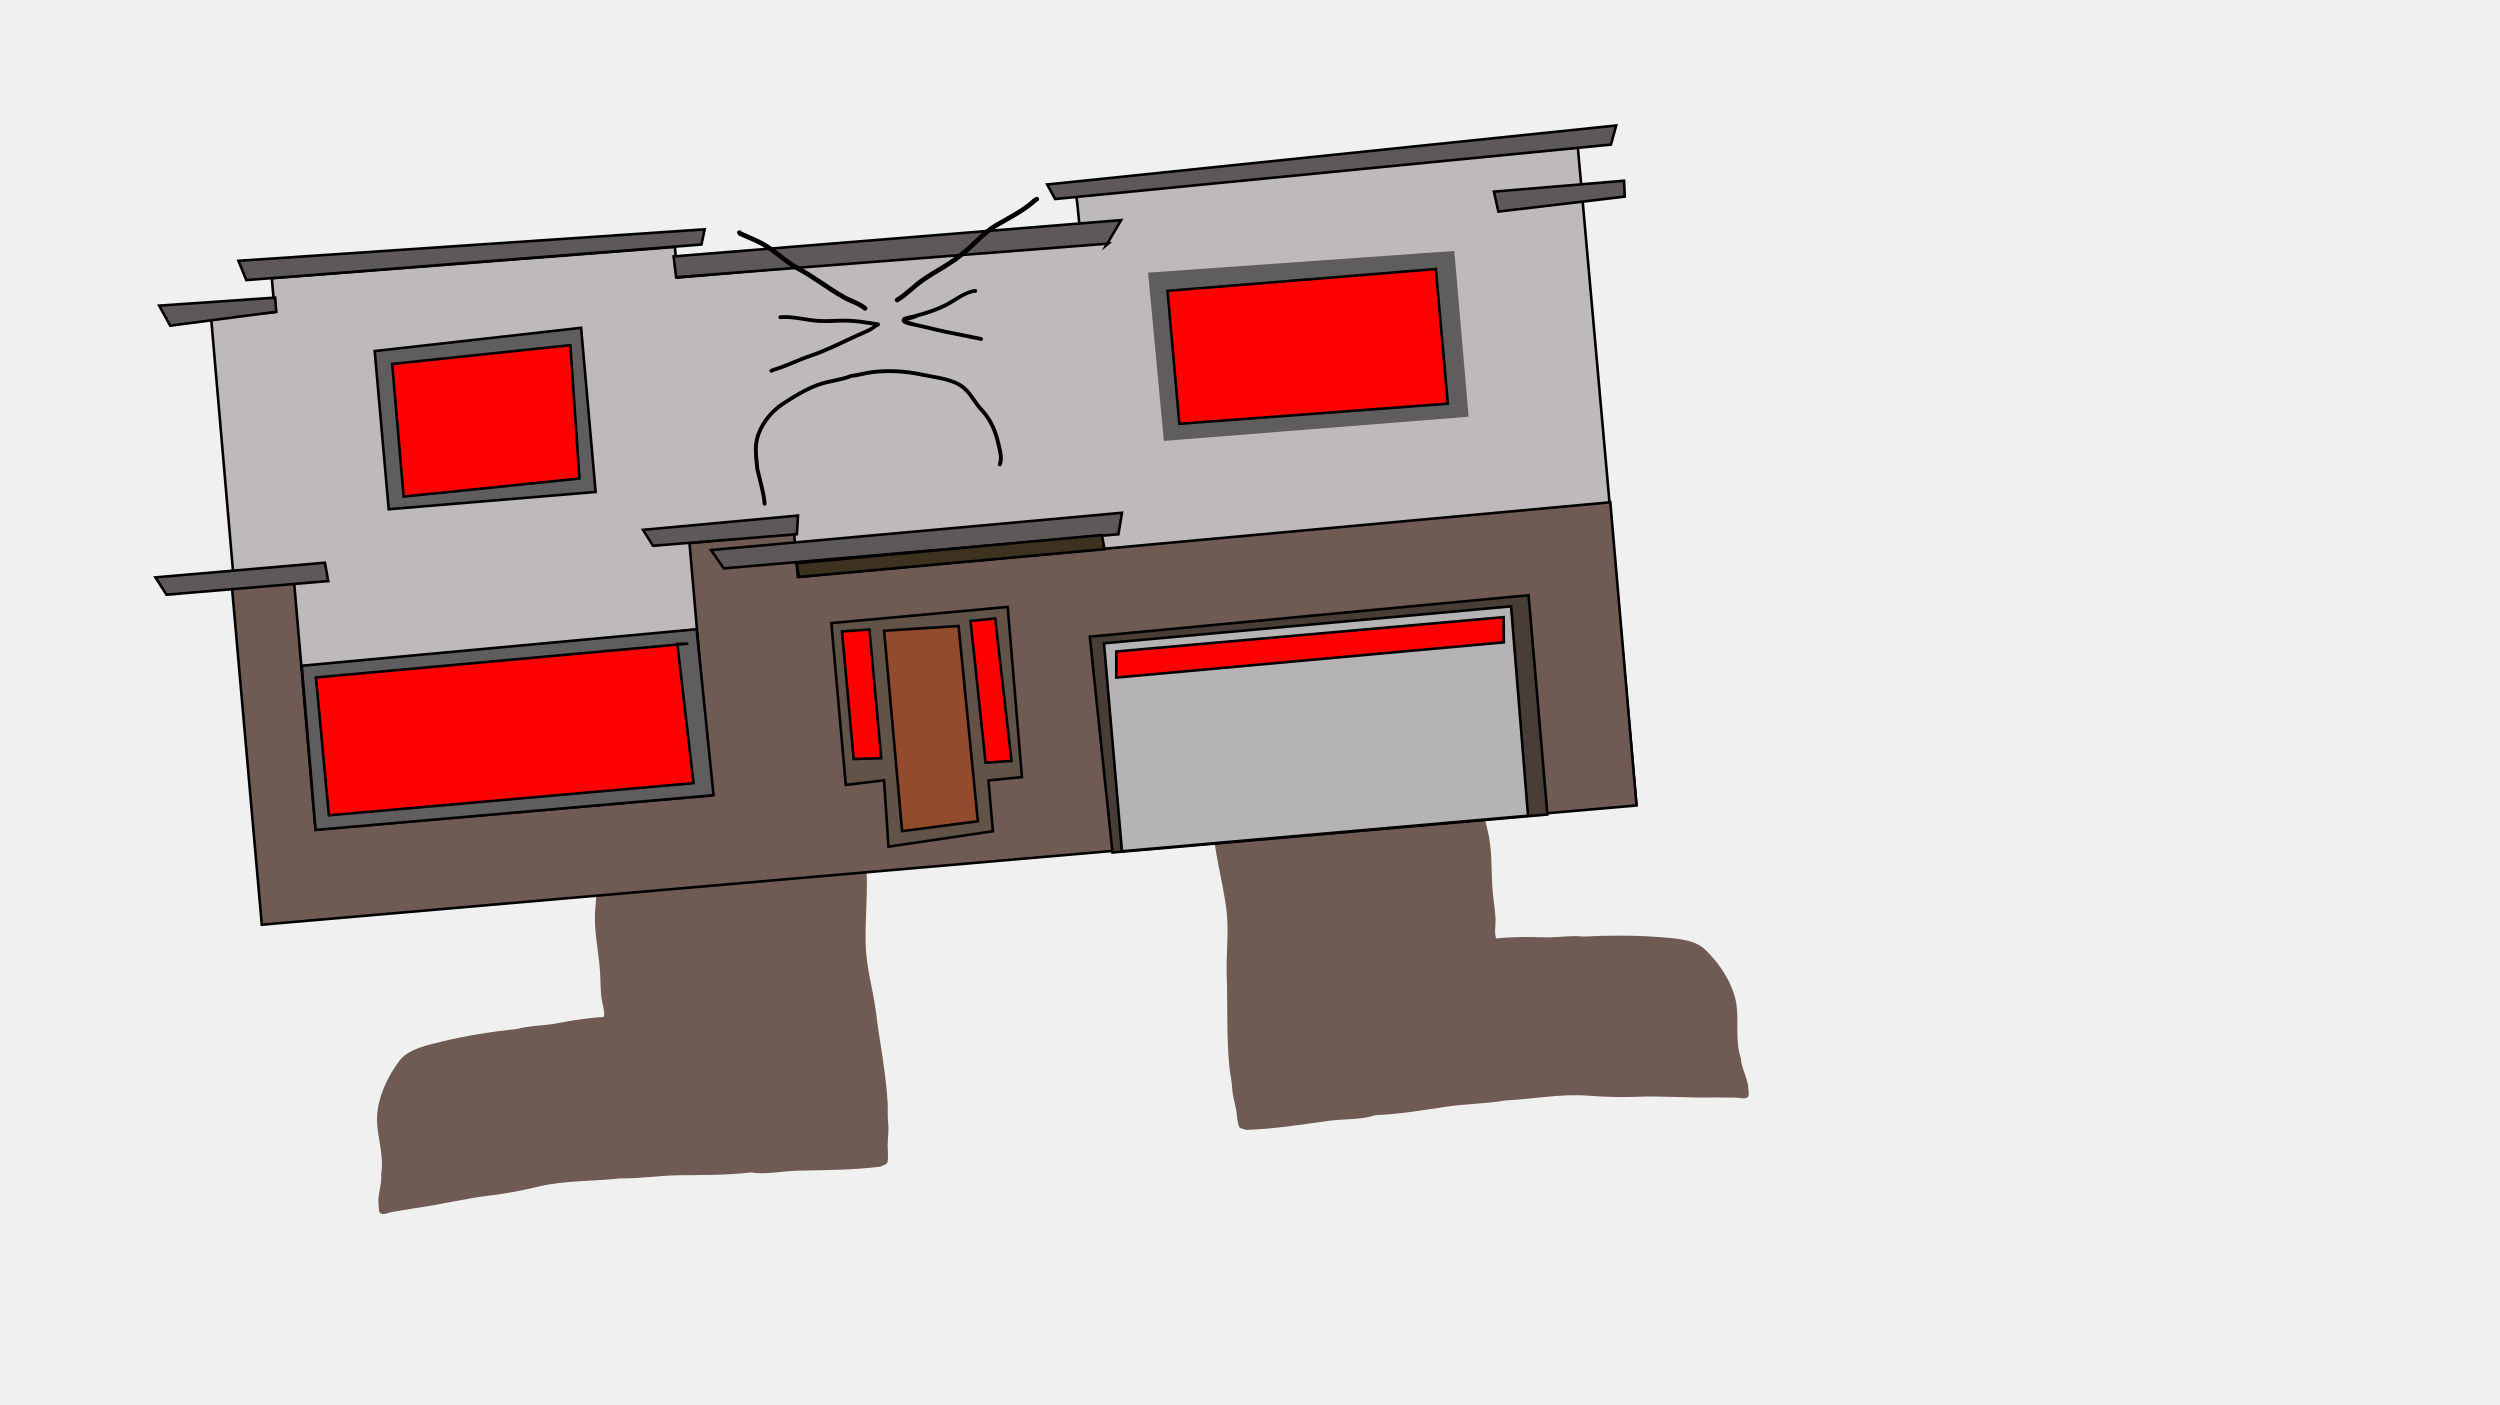
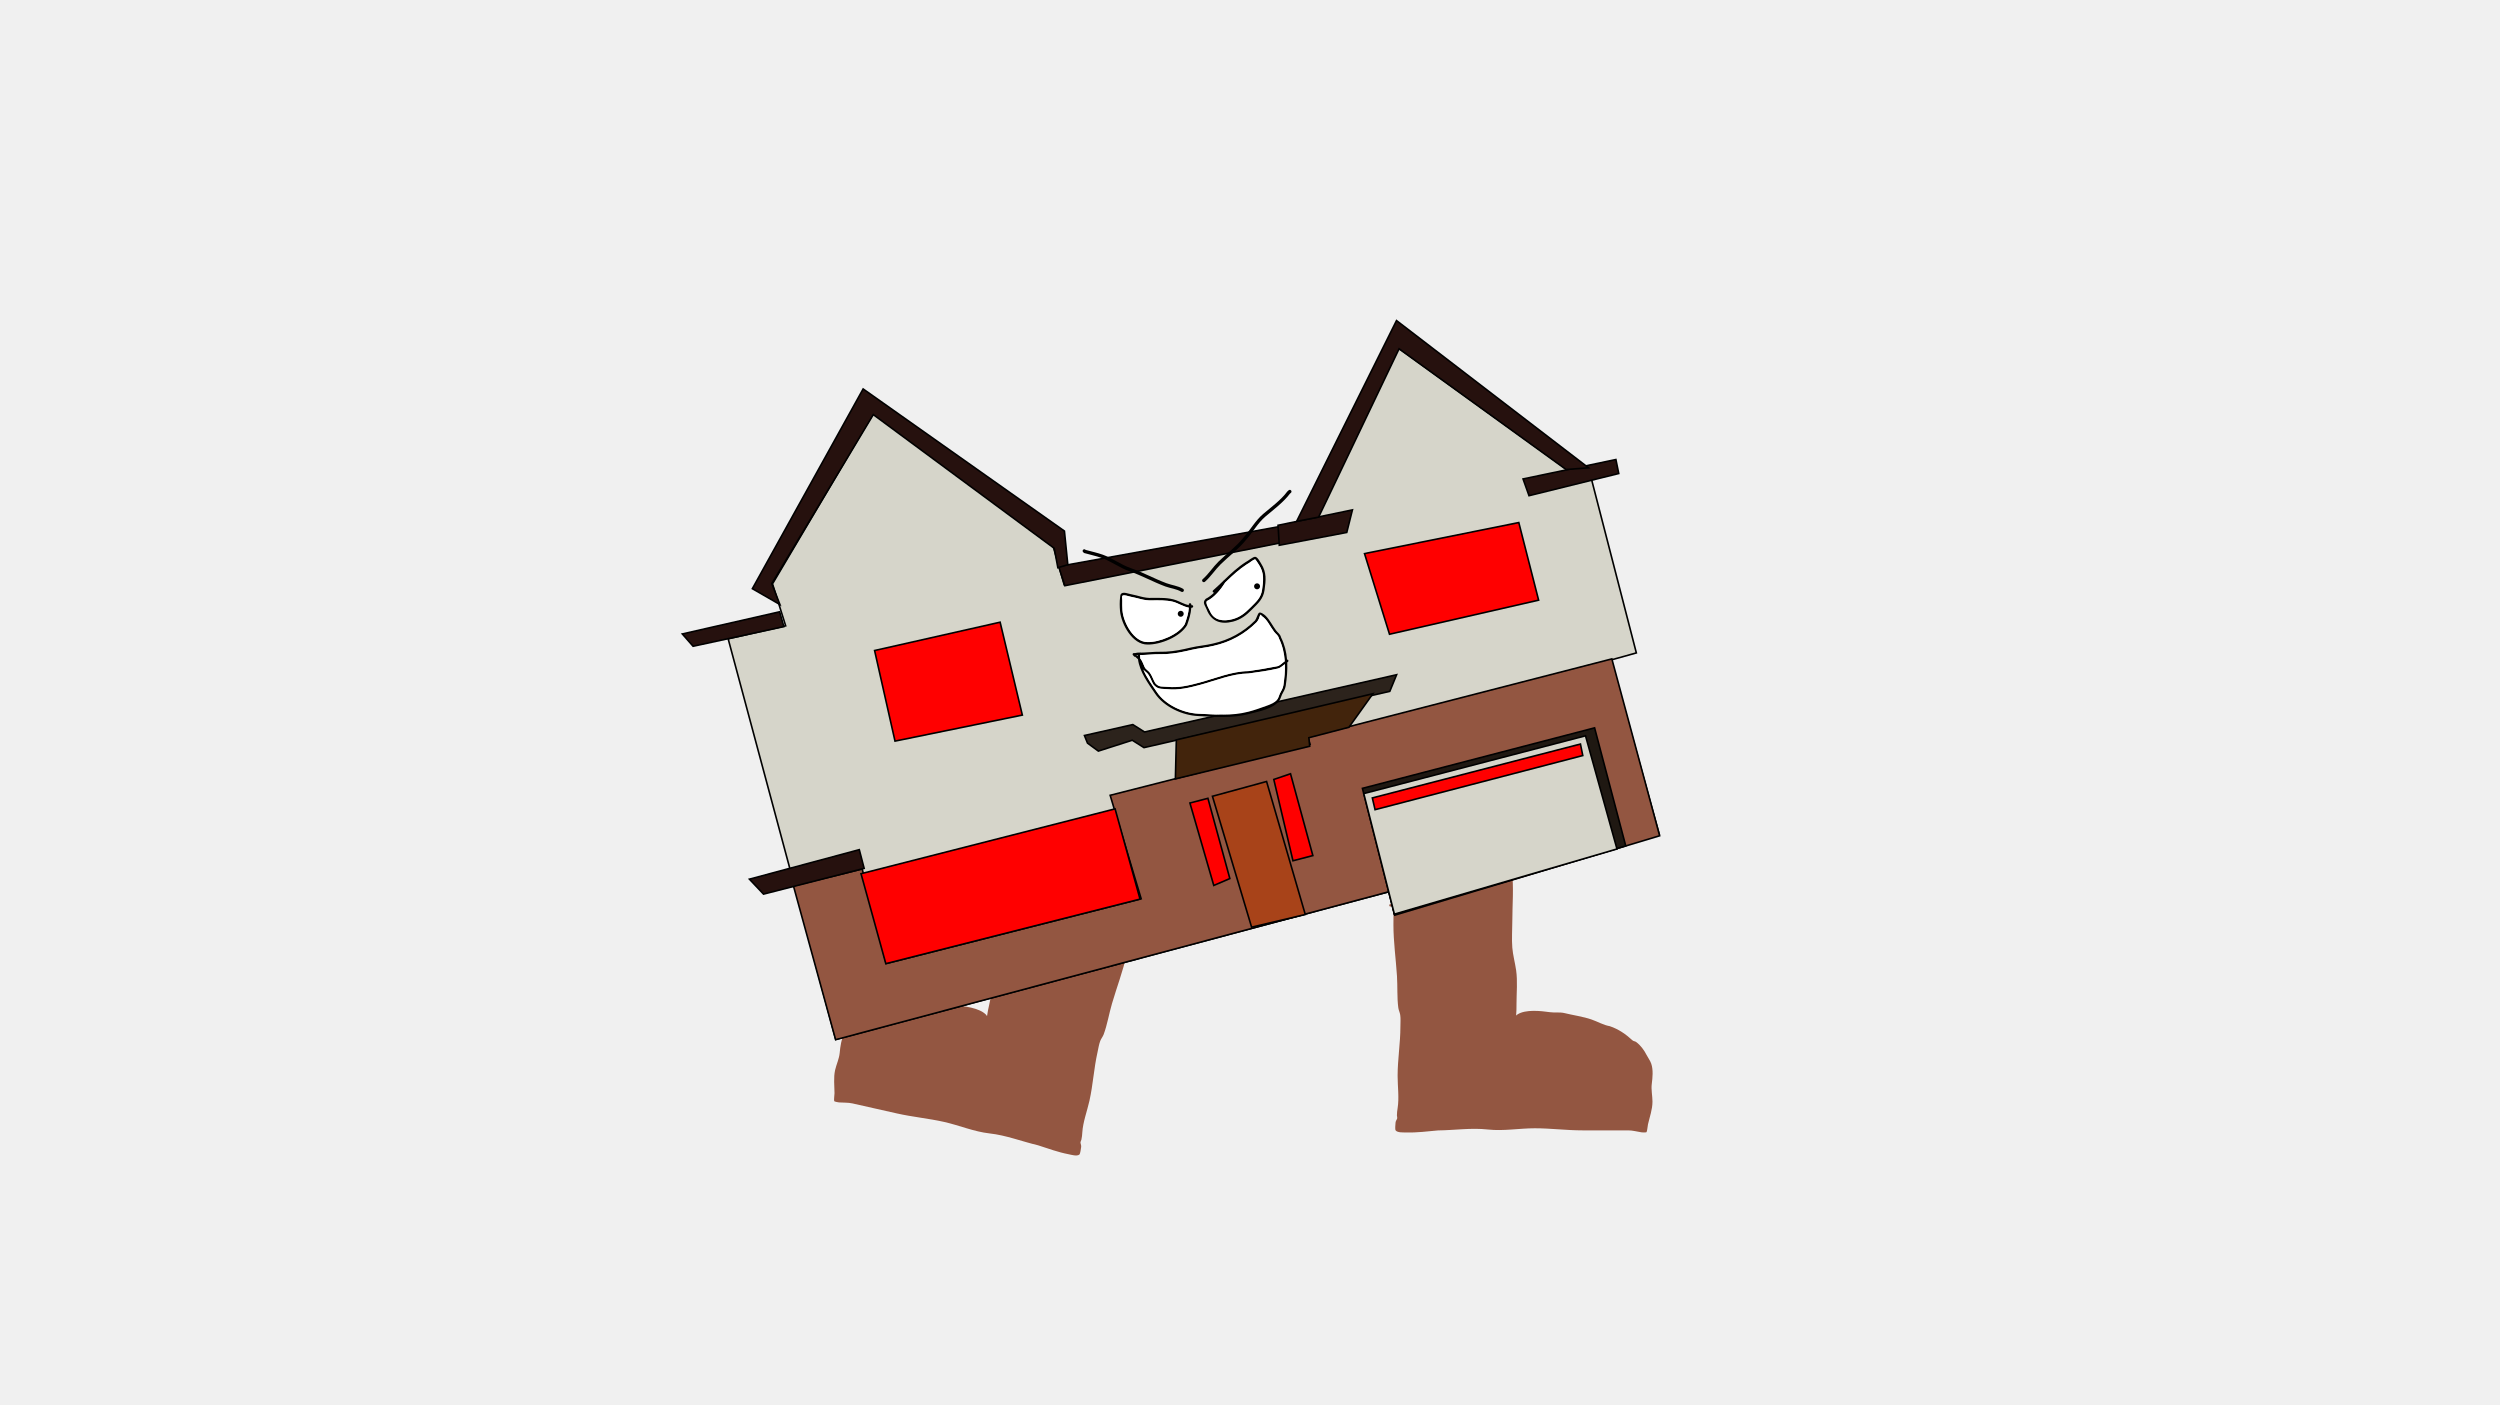
- <svg xmlns="http://www.w3.org/2000/svg" version="1.1" width="959.459" height="539.039" viewBox="0,0,959.459,539.039">
-   <g transform="translate(159.7297,89.51952)">
+ <svg xmlns="http://www.w3.org/2000/svg" version="1.1" width="1534.814" height="862.282" viewBox="0,0,1534.814,862.282">
+   <g transform="translate(448.9087,272.1622)">
    <g data-paper-data="{&quot;isPaintingLayer&quot;:true}" fill-rule="nonzero" stroke-linejoin="miter" stroke-miterlimit="10" stroke-dasharray="" stroke-dashoffset="0" style="mix-blend-mode: normal">
-       <path d="M-159.73,449.52v-539.039h959.459v539.039z" fill="none" stroke="#f00000" stroke-width="0" stroke-linecap="butt" />
-       <path d="M65.848,213.754c-1.588,0.177 -1.762,-1.383 -1.762,-1.383l0.177,-1.299c1.322,-2.001 0.821,-4.955 0.902,-7.274c0.155,-4.428 1.825,-11.608 -0.647,-15.757c-0.637,-1.069 -1.59,-2.23 -2.571,-3.346l-1.798,-1.115c-0.402,-0.244 -0.689,-0.662 -0.744,-1.16c-0.096,-0.862 0.537,-1.639 1.415,-1.737l2.331,-0.259c1.998,-0.222 3.997,-0.445 5.995,-0.667c3.57,-0.396 6.917,-1.47 10.418,-2.148c3.608,-0.698 7.372,-0.668 11.003,-1.256c11.431,-1.852 23.541,-3.698 35.106,-2.868c7.89,0.03 15.741,-0.135 23.609,-0.316c3.941,-0.091 7.861,-0.876 11.793,-0.571c2.202,0.171 8.158,-1.044 9.796,0.773c0.873,0.968 0.665,2.525 0.72,3.819c0.131,3.071 -0.572,6.98 -0.914,10.117c-0.594,5.687 -0.486,11.475 -0.76,17.182c-0.147,3.07 0.745,6.512 1.085,9.562c0.952,8.556 2.255,16.953 1.48,25.494c1.198,10.972 -0.257,22.37 0.01,33.404c0.213,8.809 2.846,17.152 3.923,25.739c1.432,11.617 3.835,23.165 4.515,34.909c0.149,2.568 -0.102,5.09 0.181,7.658c0.345,3.132 -0.064,5.429 -0.169,8.532c-0.044,1.298 0.403,5.83 -0.131,6.877c-0.438,0.861 -1.66,1.023 -2.491,1.534c-10.749,1.353 -20.881,1.322 -31.646,1.555c-5.87,0.127 -12.423,1.64 -18.195,0.692c-9.072,1.057 -18.258,0.988 -27.438,1.076c-7.621,0.073 -15.053,1.305 -22.76,1.21c-10.229,1.158 -21.325,0.741 -31.358,3.146c-5.701,1.367 -11.949,2.607 -17.724,3.312c-10.049,1.118 -19.706,3.601 -29.732,4.98c-2.906,0.4 -5.78,1.009 -8.677,1.454c-1.443,0.221 -3.008,1.174 -4.34,0.593c-0.928,-0.405 -0.731,-1.88 -0.876,-2.869c-0.609,-4.139 1.444,-8.279 0.984,-12.471c1.153,-6.626 -1.417,-13.612 -1.592,-20.294c-0.211,-8.086 4.082,-17.328 8.976,-23.488c3.579,-4.143 10.529,-5.562 15.71,-6.838c9.352,-2.304 19.58,-3.873 29.168,-4.906c4.224,-1.183 8.701,-1.147 13.031,-1.786c4.141,-0.611 8.109,-1.566 12.302,-2.032c1.997,-0.222 3.994,-0.484 5.995,-0.667c0.654,-0.06 1.83,0.232 1.927,-0.407c0.331,-2.166 -0.757,-5.004 -1.011,-7.211c-0.438,-4.338 -0.278,-8.558 -0.773,-13.009c-0.741,-6.656 -2.142,-13.973 -1.595,-20.656c0.411,-5.023 0.916,-9.822 0.328,-14.973c-0.131,-1.304 0.229,-2.614 0.258,-3.925c0.17,-7.532 -2.604,-15.039 -2.179,-22.617c0.125,-2.223 0.331,-4.436 0.486,-6.645c-0.094,0.252 -0.201,0.503 -0.321,0.751c-0.005,0.401 -0.143,1.437 -1.42,1.579z" data-paper-data="{&quot;index&quot;:null}" fill="#705a54" stroke="none" stroke-width="0.5" stroke-linecap="butt" />
-       <path d="M406.848,183.734c-1.284,0.061 -1.583,-0.941 -1.651,-1.336c-0.158,-0.226 -0.302,-0.457 -0.435,-0.691c0.502,2.157 1.055,4.31 1.529,6.485c1.616,7.416 0.06,15.267 1.417,22.677c0.236,1.289 0.798,2.527 0.874,3.835c0.231,5.18 1.488,9.839 2.686,14.734c1.594,6.514 1.365,13.96 1.683,20.649c0.213,4.474 1.037,8.615 1.289,12.968c0.097,2.22 -0.53,5.194 0.139,7.281c0.197,0.615 1.312,0.142 1.967,0.098c2.005,-0.135 4.018,-0.191 6.025,-0.287c4.214,-0.201 8.283,0.116 12.468,0.066c4.377,-0.053 8.792,-0.794 13.149,-0.292c9.631,-0.492 19.978,-0.557 29.577,0.243c5.317,0.443 12.405,0.748 16.592,4.274c5.805,5.311 11.502,13.76 12.569,21.778c0.882,6.626 -0.554,13.93 1.63,20.291c0.207,4.212 2.888,7.977 2.939,12.16c0.012,0.999 0.44,2.425 -0.413,2.972c-1.224,0.784 -2.919,0.09 -4.379,0.1c-2.931,0.018 -5.865,-0.13 -8.798,-0.067c-10.118,0.22 -20.045,-0.708 -30.145,-0.227c-5.814,0.215 -12.179,-0.024 -18.025,-0.475c-10.287,-0.792 -21.178,1.37 -31.462,1.84c-7.595,1.31 -15.129,1.266 -22.666,2.396c-9.079,1.361 -18.139,2.879 -27.264,3.266c-5.55,1.847 -12.26,1.386 -18.076,2.187c-10.667,1.468 -20.667,3.097 -31.495,3.457c-0.9,-0.374 -2.133,-0.341 -2.701,-1.122c-0.692,-0.95 -0.966,-5.496 -1.214,-6.771c-0.593,-3.048 -1.359,-5.252 -1.513,-8.399c-0.126,-2.581 -0.771,-5.032 -1.03,-7.591c-1.181,-11.705 -0.63,-23.487 -1.049,-35.184c-0.291,-8.65 0.992,-17.304 -0.187,-26.036c-1.477,-10.938 -4.712,-21.964 -5.26,-32.988c-2.112,-8.312 -2.15,-16.809 -2.56,-25.408c-0.146,-3.066 0.193,-6.605 -0.437,-9.614c-1.171,-5.593 -1.978,-11.325 -3.461,-16.847c-0.833,-3.044 -2.144,-6.793 -2.499,-9.846c-0.15,-1.287 -0.6,-2.792 0.109,-3.885c1.331,-2.053 7.404,-1.793 9.552,-2.309c3.835,-0.922 7.829,-0.765 11.736,-1.297c7.797,-1.062 15.577,-2.137 23.363,-3.412c11.289,-2.644 23.539,-2.731 35.118,-2.706c3.678,0.008 7.39,-0.616 11.063,-0.495c3.564,0.117 7.038,0.649 10.626,0.477c2.008,-0.096 4.017,-0.191 6.025,-0.287l2.343,-0.112c0.882,-0.042 1.63,0.626 1.671,1.492c0.024,0.501 -0.194,0.958 -0.552,1.263l-1.599,1.385c-0.793,1.257 -1.551,2.554 -2.011,3.71c-1.787,4.487 0.995,11.314 1.847,15.662c0.446,2.277 0.417,5.273 2.038,7.041l0.38,1.254c0,0 0.075,1.568 -1.522,1.644z" fill="#705a54" stroke="none" stroke-width="0.5" stroke-linecap="butt" />
+       <path d="M403.987,283.706c-0.07,-0.747 0.677,-0.817 0.677,-0.817l0.573,-0.045c0.49,-0.121 1.15,-0.217 1.738,-0.354c0.192,-2.075 0.471,-4.159 0.875,-6.274c0.031,-0.164 0.06,-0.332 0.088,-0.504c-0.309,-0.64 -0.62,-1.186 -0.856,-1.543c-1.293,-1.954 -1.253,-4.252 -2.376,-6.24c-0.372,-0.659 -1.361,-0.754 -1.823,-1.353c-0.645,-0.837 -0.951,-2.109 -1.676,-2.958c-0.41,-0.481 -1.433,-0.056 -1.782,-0.228c-0.052,-0.026 -0.102,-0.054 -0.151,-0.084l-0.012,0.025l-0.842,-0.421c-0.254,-0.12 -0.429,-0.379 -0.429,-0.678c0,-0.414 0.336,-0.75 0.75,-0.75h1.497c5.774,0 11.548,-0.001 17.322,0.003c10.511,0.008 20.925,0.853 31.455,0.853c9.948,0 20.47,-0.911 30.308,0.648c1.192,9.847 0.22,20.343 0.22,30.263c0,5.408 -0.451,11.032 -0.004,16.418c0.379,4.575 1.699,9.325 2.353,13.902c0.945,6.674 0.22,13.89 0.22,20.632c0,2.345 -0.015,4.656 -0.22,6.97c-0.03,0.337 0.542,-0.409 0.84,-0.57c4.959,-3.176 14.261,-2.164 19.922,-1.355c3.044,0.435 5.954,-0.171 9.004,0.575c5.378,1.324 11.273,2.1 16.553,3.926c3.708,1.282 7.296,3.433 11.122,4.076c5.439,1.802 10.004,5.024 13.988,8.705c0.595,0.55 1.56,0.523 2.214,1.002c2.704,1.979 4.896,4.938 6.413,7.946c0.89,1.766 2.249,3.502 2.884,5.376c1.308,3.86 0.816,8.528 0.323,12.465c-0.451,3.598 0.417,7.282 0.434,10.823c-0.007,4.829 -1.688,9.297 -2.756,13.943c-0.194,0.844 -0.482,4.253 -0.889,4.783c-0.269,0.351 -2.81,0.179 -3.034,0.147c-2.801,-0.399 -5.399,-1.212 -8.197,-1.212c-9.344,0 -18.687,0 -28.031,0c-9.927,0 -19.572,-1.284 -29.332,-1.284c-9.51,0 -19.242,1.806 -28.763,0.756c-10.267,-1.146 -20.416,0.448 -30.649,0.56c-6.387,0.573 -13.089,1.456 -19.49,1.244c-1.758,-0.058 -5.165,0.248 -6.479,-1.178c-0.619,-0.672 -0.129,-3.844 -0.129,-4.701c0.031,-0.864 0.499,-1.669 0.913,-2.428c0.337,-0.617 -0.057,-1.406 -0.057,-2.109c0.001,-1.618 0.178,-2.968 0.433,-4.545c1.007,-6.232 -0.006,-13.489 -0.006,-19.809c0,-10.174 1.712,-19.937 1.712,-30.185c0,-2.331 0.224,-4.885 -0.114,-7.194c-0.216,-1.475 -0.967,-2.875 -1.167,-4.355c-0.85,-6.302 -0.41,-13.141 -0.822,-19.527c-0.672,-10.452 -2.178,-20.929 -2.178,-31.41c0,-3.962 0.016,-7.778 0.295,-11.6c-0.444,0.091 -0.877,0.17 -1.247,0.264l-0.797,0.083c0,0 -0.747,0.07 -0.817,-0.677zM408.977,278.49c-0.152,0.973 -0.279,1.94 -0.385,2.904c0.69,-0.532 0.688,-1.667 0.385,-2.904z" data-paper-data="{&quot;index&quot;:null}" fill="#935641" stroke="none" stroke-width="0.5" stroke-linecap="butt" />
+       <path d="M246.963,303.262l-0.759,-0.257c-0.34,-0.172 -0.745,-0.345 -1.158,-0.531c-0.568,3.79 -1.391,7.517 -2.261,11.382c-2.304,10.225 -6.075,20.115 -9.028,30.164c-1.805,6.139 -2.88,12.908 -5.094,18.869c-0.52,1.399 -1.561,2.6 -2.095,3.992c-0.837,2.179 -1.18,4.719 -1.692,6.993c-2.252,9.997 -2.727,19.898 -4.963,29.823c-1.389,6.166 -3.972,13.023 -4.359,19.324c-0.098,1.595 -0.222,2.95 -0.576,4.529c-0.154,0.686 -0.712,1.369 -0.519,2.045c0.237,0.831 0.517,1.719 0.357,2.569c-0.188,0.837 -0.407,4.039 -1.159,4.558c-1.596,1.102 -4.852,0.055 -6.58,-0.275c-6.292,-1.2 -12.635,-3.535 -18.74,-5.497c-9.958,-2.358 -19.509,-6.144 -29.777,-7.283c-9.519,-1.068 -18.615,-4.969 -27.893,-7.059c-9.521,-2.145 -19.213,-3.012 -28.897,-5.194c-9.115,-2.053 -18.23,-4.107 -27.346,-6.16c-2.73,-0.615 -5.443,-0.393 -8.263,-0.619c-0.226,-0.018 -2.742,-0.409 -2.928,-0.81c-0.281,-0.606 0.188,-3.996 0.184,-4.861c-0.021,-4.767 -0.679,-9.495 0.375,-14.208c0.795,-3.451 2.45,-6.854 2.802,-10.463c0.384,-3.949 0.929,-8.611 3.054,-12.089c1.031,-1.688 2.738,-3.083 3.995,-4.611c2.14,-2.601 4.929,-5.007 8.002,-6.343c0.743,-0.323 1.679,-0.085 2.38,-0.491c4.696,-2.716 9.857,-4.856 15.559,-5.418c3.873,0.213 7.847,-1.096 11.746,-1.532c5.553,-0.621 11.474,-0.083 17.011,-0.192c3.14,-0.057 5.845,1.173 8.91,1.418c5.7,0.456 14.997,1.513 19.137,5.7c0.255,0.222 0.649,1.075 0.694,0.74c0.309,-2.303 0.802,-4.56 1.317,-6.848c1.482,-6.578 2.36,-13.776 4.749,-20.079c1.644,-4.322 3.975,-8.665 5.351,-13.045c1.62,-5.157 2.415,-10.742 3.604,-16.018c2.18,-9.678 3.538,-20.131 6.865,-29.475c9.94,0.642 20.004,3.843 29.709,6.029c10.273,2.314 20.618,3.779 30.874,6.081c5.634,1.265 11.266,2.535 16.899,3.804l1.46,0.329c0.404,0.091 0.658,0.492 0.567,0.896c-0.066,0.292 -0.294,0.506 -0.568,0.567l-0.914,0.226l-0.007,-0.027c-0.054,0.019 -0.109,0.035 -0.165,0.049c-0.379,0.091 -1.283,-0.547 -1.789,-0.169c-0.894,0.669 -1.472,1.842 -2.285,2.517c-0.582,0.484 -1.568,0.358 -2.076,0.92c-1.532,1.693 -1.998,3.944 -3.689,5.566c-0.309,0.296 -0.732,0.761 -1.174,1.317c-0.011,0.173 -0.019,0.344 -0.025,0.511c-0.07,2.153 -0.256,4.246 -0.525,6.313c0.544,0.263 1.166,0.501 1.618,0.727l0.549,0.17c0,0 0.713,0.232 0.481,0.946c-0.232,0.713 -0.946,0.481 -0.946,0.481zM243.924,299.514c0.108,-0.964 0.197,-1.935 0.262,-2.918c-0.567,1.141 -0.819,2.247 -0.262,2.918z" data-paper-data="{&quot;index&quot;:null}" fill="#935641" stroke="none" stroke-width="0.5" stroke-linecap="butt" />
      <g>
-         <g stroke-width="1" stroke-linecap="round">
-           <path d="M-58.851,262.271l-19.86,-229.852l24.428,-2.111l-1.128,-13.05l154.696,-12.009l1.018,11.787l154.905,-13.596l-1.524,-15.137l-0.465,-3.225l192.605,-17.999l22.481,252.189l-526.91,45.697z" fill="#bebabb" stroke="#000000" />
-           <path d="M145.029,115.087l0.16,1.852l0.164,1.894l1.128,13.05l311.8,-28.637l10.054,116.358l-527.595,45.756l-11.515,-130.27l23.89,-1.343l8.22,95.14l151.923,-13.127l-8.366,-96.824z" fill="#705a54" stroke="#000000" />
-           <path d="M87.065,113.818l59.454,-5.476l-0.417,7.161l-55.227,4.433z" fill="#5e5859" stroke="#000000" />
-           <path d="M113.122,121.576l157.736,-14.308l-1.359,8.26l-151.451,13.086z" fill="#5e5859" stroke="#000000" />
-           <path d="M267.229,237.659l-8.712,-82.841l168.392,-15.907l7.228,84.157z" fill="#483d37" stroke="#000000" />
-           <path d="M270.857,237.176l-6.896,-79.817l156.236,-14.178l6.512,80.359z" fill="#b5b3b4" stroke="#000000" />
-           <path d="M417.418,156.993l-148.736,13.53l-0.001,-10.009l148.637,-13.182z" fill="#ff0000" stroke="#000000" />
-           <path d="M181.245,235.418l-1.683,-25.471l-14.699,1.779l-5.54,-62.121l67.683,-6.187l5.47,65.308l-12.842,1.279l1.684,19.491z" fill="#615348" stroke="#000000" />
-           <path d="M186.486,229.45l-6.91,-76.903l28.58,-1.819l7.402,74.941z" fill="#934b2d" stroke="#000000" />
-           <path d="M167.906,201.786l-4.494,-48.947l10.527,-0.779l4.533,49.399z" fill="#ff0000" stroke="#000000" />
-           <path d="M218.517,203.202l-5.76,-54.399l9.453,-0.947l6.245,54.65z" fill="#ff0000" stroke="#000000" />
-           <path d="M114.113,215.67l-152.732,13.327l-5.313,-63.024l151.549,-14.005z" fill="#605d5e" stroke="#000000" />
-           <path d="M100.221,157.583l6.207,53.45l-139.937,12.351l-4.969,-52.907l142.927,-13z" fill="#ff0000" stroke="#000000" />
-           <path d="M-10.552,105.915l-5.378,-60.709l79.216,-8.926l5.576,63.001z" fill="#605d5e" stroke="#000000" />
-           <path d="M-4.813,101.062l-4.399,-50.907l68.373,-7.209l3.495,51.18z" fill="#ff0000" stroke="#000000" />
-           <path d="M287.389,79.164l-5.958,-63.586l116.521,-8.247l5.411,62.625z" fill="#605d5e" stroke="#605d5e" />
-           <path d="M292.893,73.127l-4.541,-51.025l102.969,-8.377l4.597,51.67z" fill="#ff0000" stroke="#000000" />
-           <path d="M265.596,3.97l-165.846,12.899l-0.955,-7.983l171.75,-13.929l-5.66,9.595z" fill="#5e5859" stroke="#000000" />
-           <path d="M242.167,-18.722l218.374,-22.641l-2.015,7.329l-213.312,20.903z" fill="#5e5859" stroke="#000000" />
-           <path d="M109.477,4.321l-174.672,13.661l-3.024,-7.414l178.929,-12.078z" fill="#5e5859" stroke="#000000" />
-           <path d="M463.826,-14.068l-48.502,5.752l-1.721,-7.657l49.962,-4.187z" fill="#5e5859" stroke="#000000" />
-           <path d="M-33.762,133.483l-62.055,5.232l-4.283,-6.655l65.067,-5.622z" fill="#5e5859" stroke="#000000" />
-           <path d="M-53.684,30.126l-40.724,5.34l-4.241,-7.699l44.497,-3.064z" fill="#5e5859" stroke="#000000" />
-           <path d="M146.929,131.898l-0.983,-5.269l117.21,-10.818l0.997,5.44z" fill="#3d3120" stroke="#000000" />
+         <g stroke="#000000" stroke-width="1" stroke-linecap="round">
+           <path d="M25.342,86.27l62.16,-105.054l110.246,82.342l6.671,23.238l133.3,-26.184l15.557,-1.714l56.24,-117.425l104.909,75.585l13.807,5.332l27.454,106.287l-15.532,4.325l29.645,107.216l-162.609,48.086l-3.398,-13.041l-339.624,90.698l-66.04,-245.935l35.304,-7.978z" fill="#d6d5ca" />
+           <path d="M38.206,271.725l42.208,-10.378l14.713,58.05l156.559,-39.761l-19.042,-63.544l122.712,-31.252l-1.307,-4.42l186.594,-48.072l29.338,108.6l-162.626,48.727l-3.35,-14.443l-339.904,90.9z" fill="#935641" />
+           <path d="M32.333,112.518l-55.736,12.08l-6.613,-7.561l59.735,-13.611z" fill="#26110e" />
+           <path d="M201.01,75.589l135.345,-24.43l0.881,9.945l-132.41,26.319z" fill="#26110e" />
+           <path d="M544.882,18.541l-55.09,13.622l-3.658,-10.286l56.999,-11.921z" fill="#26110e" />
+           <path d="M335.71,50.324l45.669,-9.457l-3.475,13.855l-41.441,7.867z" fill="#26110e" />
+           <path d="M178.734,166.848l-78.177,15.973l-12.538,-55.616l77.073,-17.396z" fill="#ff0000" />
+           <path d="M388.799,67.703l94.719,-19.062l12.172,47.649l-91.547,20.923z" fill="#ff0000" />
+           <path d="M407.081,288.822l-19.574,-76.994l142.539,-37.143l19.128,72.468z" fill="#1f1812" />
+           <path d="M407.14,289.051l-18.799,-74.02l136.133,-35.473l19.328,69.484z" fill="#d6d5ca" />
+           <path d="M522.799,191.692l-127.526,33.23l-1.675,-7.221l127.77,-33.087z" fill="#ff0000" />
+           <path d="M319.484,297.05l-24.046,-80.366l33.234,-9.074l23.764,81.665z" fill="#a84319" />
+           <path d="M333.108,206.367l10.264,-3.502l13.712,50.239l-12.21,3.182z" fill="#ff0000" />
+           <path d="M306.121,267.211l-9.868,4.227l-14.639,-50.618l11.047,-2.879z" fill="#ff0000" />
+           <path d="M250.989,279.818l-156.074,39.635l-15.219,-55.227l155.975,-39.816z" fill="#ff0000" />
+           <path d="M216.85,179.382l29.711,-6.707l7.186,4.543l154.758,-35.153l-4.174,10.194l-150.927,34.568l-7.186,-4.543l-20.822,6.668l-6.655,-4.889z" fill="#2c231c" />
+           <path d="M272.687,206.019l0.588,-23.954l120.676,-28.341l-14.709,20.597l-24.614,6.414l0.538,5.241z" fill="#42240c" />
+           <path d="M81.615,260.937l-61.776,15.825l-8.656,-9.182l67.442,-18.118z" fill="#26110e" />
+           <path d="M512.562,16.085l-102.543,-74.12l-49.407,103.349l-13.468,2.567l61.307,-123.237l117.857,90.392z" fill="#26110e" />
+           <path d="M198.316,64.455l-111.097,-82.082l-62.316,103.767l4.994,12.835l-16.908,-9.731l68.004,-122.626l123.577,87.253l2.085,20.661l-6.12,1.83z" fill="#26110e" />
        </g>
-         <path d="M123.977,-1.098c0.502,-0.043 0.752,0.207 0.875,0.443c2.872,1.347 5.948,2.498 8.705,4.035c4.754,2.651 8.641,6.788 13.428,9.351c6.154,3.311 11.535,7.593 17.569,11.019c2.746,1.559 5.823,2.347 8.272,4.359c0,0 0.702,0.58 0.11,1.272c-0.592,0.692 -1.294,0.112 -1.294,0.112c-2.327,-1.934 -5.361,-2.677 -7.99,-4.167c-6.032,-3.418 -11.404,-7.702 -17.552,-11.01c-4.794,-2.591 -8.693,-6.714 -13.463,-9.37c-2.843,-1.583 -6.03,-2.749 -8.971,-4.156l-0.526,-0.909c0,0 -0.078,-0.899 0.838,-0.978z" fill="#000000" stroke="none" stroke-width="0.5" stroke-linecap="butt" />
-         <path d="M238.904,-13.542c0.479,0.769 -0.305,1.242 -0.305,1.242l-0.532,0.297c-4.192,3.897 -10.065,6.859 -15.03,9.738c-4.639,2.689 -8.159,7.11 -12.339,10.394c-4.855,4.27 -10.386,6.871 -15.68,10.508c-3.451,2.371 -6.376,5.569 -9.943,7.737c0,0 -0.784,0.473 -1.263,-0.296c-0.479,-0.769 0.305,-1.242 0.305,-1.242c3.541,-2.118 6.437,-5.331 9.851,-7.677c5.247,-3.605 10.735,-6.18 15.545,-10.406c4.261,-3.349 7.841,-7.807 12.569,-10.556c4.829,-2.808 10.678,-5.675 14.719,-9.502l0.841,-0.531c0,0 0.784,-0.473 1.263,0.296z" fill="#000000" stroke="none" stroke-width="0.5" stroke-linecap="butt" />
-         <path d="M133.783,104.531c-0.747,0.065 -0.811,-0.669 -0.811,-0.669l-0.011,-0.124c-0.371,-4.437 -1.798,-8.783 -2.789,-13.14c-0.289,-3.298 -0.849,-6.789 -0.415,-10.098c0.8,-6.104 5.294,-12.155 10.326,-15.5c4.283,-2.846 9.099,-5.778 13.939,-7.543c4.136,-1.508 8.627,-1.772 12.724,-3.408c2.676,-0.294 5.194,-1.101 7.868,-1.439c6.573,-0.831 13.129,-0.444 19.521,0.908c5.137,1.105 11.996,1.681 16.198,4.991c3.247,2.557 4.716,6.411 7.591,9.159c3.673,4.229 5.327,8.641 6.494,14.021c0.589,2.717 1.133,4.543 0.291,7.266c0,0 -0.219,0.705 -0.936,0.493c-0.717,-0.213 -0.499,-0.918 -0.499,-0.918c0.765,-2.463 0.213,-4.054 -0.324,-6.529c-1.11,-5.117 -2.634,-9.296 -6.125,-13.326c-2.829,-2.75 -4.275,-6.527 -7.483,-9.056c-3.958,-3.121 -10.68,-3.619 -15.53,-4.66c-6.237,-1.319 -12.611,-1.699 -19.025,-0.885c-2.605,0.331 -5.067,1.168 -7.679,1.405c-4.032,1.651 -8.48,1.883 -12.569,3.361c-4.723,1.707 -9.442,4.605 -13.617,7.381c-4.674,3.106 -8.946,8.777 -9.676,14.462c-0.408,3.175 0.14,6.524 0.41,9.688c1,4.398 2.404,8.759 2.801,13.239l0.011,0.124c0,0 0.063,0.734 -0.684,0.799z" fill="#000000" stroke="none" stroke-width="0.5" stroke-linecap="butt" />
-         <path d="M135.627,53.072c-0.296,-0.676 0.393,-0.969 0.393,-0.969l0.974,-0.412c4.827,-1.399 9.29,-3.762 14.067,-5.355c6.434,-2.145 12.286,-5.334 18.473,-8.049c1.785,-0.783 3.649,-1.517 5.324,-2.517c0.171,-0.102 0.353,-0.231 0.541,-0.348c-3.383,-0.537 -6.685,-1.078 -10.133,-1.147c-3.503,-0.072 -7.028,0.306 -10.529,0.129c-4.869,-0.245 -10.051,-1.902 -14.913,-1.455c0,0 -0.747,0.065 -0.811,-0.669c-0.063,-0.734 0.684,-0.799 0.684,-0.799c4.971,-0.407 10.171,1.208 15.14,1.453c3.479,0.172 6.983,-0.202 10.464,-0.132c3.601,0.074 7.047,0.644 10.585,1.204l1.464,0.228c0.339,0.045 0.613,0.316 0.643,0.666c0.023,0.264 -0.099,0.508 -0.301,0.656l-0.763,0.576l-0.099,-0.127c-2.193,1.969 -5.133,2.868 -7.85,4.136c-5.782,2.7 -11.369,5.565 -17.442,7.59c-4.767,1.589 -9.219,3.955 -14.039,5.345l-0.889,0.379c0,0 -0.689,0.293 -0.985,-0.383z" fill="#000000" stroke="none" stroke-width="0.5" stroke-linecap="butt" />
-         <path d="M217.501,40.744c-0.176,0.717 -0.905,0.546 -0.905,0.546l-0.764,-0.179c-2.898,-0.552 -5.776,-1.127 -8.67,-1.749c-5.417,-0.911 -10.68,-2.434 -16.014,-3.56c-1.474,-0.311 -6.289,-0.957 -4.43,-3.365c0.523,-0.678 4.377,-1.105 5.32,-1.572c3.961,-1.058 8.309,-2.508 11.895,-4.512c3.189,-1.782 6.824,-4.578 10.545,-4.962c0,0 0.747,-0.065 0.811,0.669c0.063,0.734 -0.684,0.799 -0.684,0.799c-3.38,0.213 -7.057,3.172 -9.934,4.775c-3.64,2.028 -8.072,3.563 -12.101,4.607c-1.262,0.628 -2.321,0.926 -3.695,1.217c-0.079,0.017 -0.192,0.025 -0.317,0.027c0.989,0.192 1.939,0.671 2.91,0.876c5.326,1.125 10.579,2.643 15.986,3.555c2.905,0.624 5.79,1.206 8.699,1.755l0.796,0.186c0,0 0.729,0.171 0.553,0.888z" fill="#000000" stroke="none" stroke-width="0.5" stroke-linecap="butt" />
+         <path d="M302.649,83.94c4.15,-3.979 8.263,-7.874 13.279,-11.078c1.334,-0.598 4.368,-3.282 5.745,-3.191c1.526,0.1 3.033,3.164 3.74,4.27c3.372,5.279 2.86,10.175 2.034,16.101c-0.773,5.542 -3.958,8.193 -7.763,12.034c-3.464,3.496 -6.767,6.12 -11.665,7.404c-7.529,1.933 -13.343,-0.144 -16.177,-7.573c-0.99,-2.594 -2.856,-4.144 -0.5,-6.46c1.773,-0.873 3.527,-2.22 5.14,-3.79c-0.207,0.042 -0.466,0.008 -0.709,-0.269c-0.519,-0.593 0.074,-1.112 0.074,-1.112c2.157,-1.886 4.188,-3.828 6.2,-5.758c0.039,-0.067 0.077,-0.133 0.114,-0.199zM304.089,84.733c-0.111,0.186 -0.272,0.29 -0.272,0.29l-0.045,0.014c-0.162,0.156 -0.324,0.312 -0.487,0.468c-2.571,4.177 -6.638,9.131 -11.072,11.256c-1.437,0.964 1.17,4.882 1.805,6.364c2.441,5.693 8.177,6.269 13.603,4.831c4.638,-1.2 7.681,-3.695 10.945,-6.991c3.56,-3.594 6.599,-5.983 7.319,-11.14c0.775,-5.545 1.354,-10.087 -1.802,-15.035c-0.197,-0.308 -2.258,-3.576 -2.435,-3.542c-1.398,0.267 -3.547,2.369 -4.972,3.002c-4.734,3.044 -8.66,6.716 -12.588,10.483z" fill="#000000" stroke="none" stroke-width="0.5" stroke-linecap="butt" />
+         <path d="M316.697,74.202c1.425,-0.633 3.58,-2.732 4.979,-2.999c0.177,-0.034 2.246,3.24 2.443,3.548c3.155,4.948 2.594,9.526 1.819,15.07c-0.719,5.157 -3.776,7.588 -7.336,11.182c-3.265,3.296 -6.349,5.804 -10.986,7.004c-5.426,1.438 -11.197,0.842 -13.638,-4.851c-0.635,-1.482 -3.251,-5.416 -1.814,-6.38c4.434,-2.125 8.511,-7.131 11.082,-11.307c0.162,-0.156 0.328,-0.315 0.49,-0.471l0.045,-0.014c0,0 0.163,-0.106 0.274,-0.292c3.928,-3.767 7.909,-7.448 12.643,-10.492z" data-paper-data="{&quot;noHover&quot;:false,&quot;origItem&quot;:[&quot;Path&quot;,{&quot;applyMatrix&quot;:true,&quot;segments&quot;:[[[274.12499,131.23562],[4.52111,-2.5262],[-0.14706,0.14413]],[273.80453,131.43755],[[273.75988,131.43976],[0,0],[-0.18675,0.10448]],[[273.19936,131.75351],[0.18694,-0.10467],[-3.36951,3.2293]],[[260.30254,139.46207],[4.5932,-0.89246],[-1.55461,0.5425]],[[260.43803,145.75564],[-0.2296,-1.517],[0.88211,5.82814]],[[271.80541,153.4686],[-5.3413,0.02189],[4.55867,0.00767]],[[283.56253,149.65698],[-3.79755,2.25196],[4.14099,-2.45562]],[[292.97559,141.15478],[-1.90003,4.57629],[2.04386,-4.91995]],[[294.92401,126.87708],[1.71852,5.31356],[-0.10703,-0.33093]],[[293.5316,123.03065],[0.17105,0.01138],[-1.35157,-0.08989]],[[288.23274,124.60254],[1.46402,-0.24137],[-5.08987,1.66728]]],&quot;closed&quot;:true}]}" fill="#ffffff" stroke="none" stroke-width="0.5" stroke-linecap="butt" />
+         <path d="M281.478,98.186c0.763,-0.199 0.961,0.564 0.961,0.564l0.077,0.39c0,0.09 -0,0.18 -0.001,0.269c0.042,-0.011 0.082,-0.023 0.121,-0.037c0,0 0.763,-0.199 0.961,0.564c0.199,0.763 -0.564,0.961 -0.564,0.961c-0.189,0.04 -0.382,0.068 -0.578,0.085c-0.25,3.71 -1.264,6.851 -2.587,10.646c-4.125,7.089 -16.229,12.07 -24.308,11.919c-9.247,0.092 -16.11,-12.463 -16.869,-20.642c-0.238,-2.69 -0.27,-5.701 0.044,-8.369c0.098,-0.828 0.099,-1.919 0.968,-2.444c1.463,-0.883 4.089,0.239 5.578,0.504c4.406,0.786 8.362,2.575 12.985,2.303c4.87,-0.017 10.135,-0.25 14.782,1.392c1.811,0.64 5.428,2.616 7.893,3.086c-0.001,-0.074 -0.001,-0.148 -0.003,-0.223l-0.026,-0.008c0,0 -0.199,-0.763 0.564,-0.961zM280.901,100.911c-3.17,-0.499 -6.855,-2.92 -9.788,-3.637c-4.112,-1.006 -8.601,-0.81 -12.798,-0.798c-4.743,0.267 -8.793,-1.519 -13.307,-2.326c-1.223,-0.219 -3.263,-1.118 -4.513,-0.693c-0.871,0.296 -0.354,1.817 -0.351,2.736c0.008,2.165 -0.081,4.4 0.118,6.571c0.638,7.343 6.956,19.29 15.309,19.207c7.408,0.213 19.037,-4.534 22.866,-11.003c1.236,-3.601 2.248,-6.556 2.463,-10.057z" fill="#000000" stroke="none" stroke-width="0.5" stroke-linecap="butt" />
+         <path d="M278.488,110.986c-3.829,6.469 -15.524,11.248 -22.932,11.035c-8.354,0.083 -14.708,-11.919 -15.345,-19.262c-0.199,-2.171 -0.107,-4.421 -0.114,-6.586c-0.003,-0.92 -0.517,-2.446 0.353,-2.742c1.251,-0.425 3.292,0.47 4.516,0.689c4.514,0.807 8.591,2.572 13.334,2.305c4.196,-0.012 8.745,-0.189 12.857,0.816c2.932,0.717 6.627,3.16 9.797,3.659c-0.215,3.501 -1.229,6.484 -2.465,10.085z" data-paper-data="{&quot;noHover&quot;:false,&quot;origItem&quot;:[&quot;Path&quot;,{&quot;applyMatrix&quot;:true,&quot;segments&quot;:[[[248.89009,140.56963],[-1.03767,3.17249],[-2.79957,-1.22013]],[[240.74963,134.87163],[2.52832,1.36419],[-3.54499,-1.91275]],[[229.15604,131.06567],[3.86717,0.99588],[-4.43149,-0.89251]],[[217.46009,125.73049],[3.96328,1.82658],[-1.07387,-0.49492]],[[213.46998,124.00951],[1.25379,-0.09136],[-0.87277,0.0636]],[[212.49036,126.44515],[0.21763,-0.84759],[-0.51247,1.99589]],[[211.02218,132.5247],[0.33785,-2.04724],[-1.17462,6.91473]],[[220.51155,153.88566],[-7.71273,-1.92818],[6.7709,1.97384]],[[244.20896,149.24036],[-5.07827,5.03804],[2.00193,-3.01961]]],&quot;closed&quot;:true}]}" fill="#ffffff" stroke="none" stroke-width="0.5" stroke-linecap="butt" />
+         <path d="M274.191,105.124c-0.256,-0.983 0.333,-1.987 1.316,-2.243c0.983,-0.256 1.987,0.333 2.243,1.316c0.256,0.983 -0.333,1.987 -1.316,2.243c-0.983,0.256 -1.987,-0.333 -2.243,-1.316z" fill="#000000" stroke="none" stroke-width="0.5" stroke-linecap="butt" />
+         <path d="M321.057,88.259c-0.256,-0.983 0.333,-1.987 1.316,-2.243c0.983,-0.256 1.987,0.333 2.243,1.316c0.256,0.983 -0.333,1.987 -1.316,2.243c-0.983,0.256 -1.987,-0.333 -2.243,-1.316z" fill="#000000" stroke="none" stroke-width="0.5" stroke-linecap="butt" />
+         <path d="M216.519,65.095c0.557,-0.145 0.889,0.095 1.075,0.341c3.505,0.999 7.202,1.734 10.615,2.973c5.886,2.137 11.086,6.144 16.991,8.173c7.595,2.628 14.509,6.517 21.991,9.299c3.405,1.266 7.031,1.585 10.19,3.427c0,0 0.906,0.532 0.375,1.438c-0.532,0.906 -1.438,0.375 -1.438,0.375c-3.006,-1.776 -6.576,-2.052 -9.835,-3.26c-7.479,-2.774 -14.383,-6.667 -21.97,-9.292c-5.918,-2.06 -11.13,-6.049 -17.034,-8.188c-3.519,-1.275 -7.344,-2.006 -10.939,-3.061l-0.773,-0.942c0,0 -0.265,-1.017 0.752,-1.282z" fill="#000000" stroke="none" stroke-width="0.5" stroke-linecap="butt" />
+         <path d="M343.701,28.94c0.692,0.791 -0.099,1.483 -0.099,1.483l-0.542,0.442c-3.96,5.269 -10,9.786 -15.034,14.034c-4.702,3.968 -7.801,9.712 -11.869,14.274c-4.634,5.823 -10.36,9.861 -15.614,15.042c-3.426,3.378 -6.093,7.603 -9.69,10.77c0,0 -0.791,0.692 -1.483,-0.099c-0.692,-0.791 0.099,-1.483 0.099,-1.483c3.577,-3.104 6.209,-7.342 9.598,-10.684c5.207,-5.135 10.89,-9.134 15.483,-14.9c4.146,-4.654 7.305,-10.451 12.095,-14.505c4.893,-4.141 10.925,-8.544 14.729,-13.705l0.844,-0.769c0,0 0.791,-0.692 1.483,0.099z" fill="#000000" stroke="none" stroke-width="0.5" stroke-linecap="butt" />
+         <path d="M339.8,133.811c-0.32,-4.81 -1.379,-9.527 -3.61,-14.077c-0.497,-2.015 -1.719,-2.405 -2.909,-3.969c-1.312,-1.725 -2.465,-3.703 -3.628,-5.512c-1.004,-1.562 -2.198,-2.978 -3.764,-4.056c-0.383,-0.264 -0.933,-1.31 -1.088,-0.872c-0.637,1.806 -0.796,2.892 -2.143,4.467c-7.36,7.357 -16.397,12.33 -26.505,14.576c-4.489,1.122 -9.031,1.388 -13.5,2.442c-5.349,1.262 -10.285,2.329 -15.795,2.602c-4.398,0.001 -8.631,0.121 -12.986,0.503c-0.945,0.083 -1.9,0.04 -2.848,0.039c0.056,0.154 0.056,0.286 0.056,0.286c-0,0.597 0.032,1.193 0.092,1.787c1.227,1.505 1.844,3.459 2.7,5.343c0.681,1.499 2.257,2.136 3.229,3.472c1.322,1.817 2.093,4.37 3.26,6.334c2.347,2.806 4.337,1.955 7.677,2.306c6.581,0.693 13.147,-0.912 19.443,-2.611c9.667,-2.608 19.873,-6.947 29.959,-7.038c6.05,-0.814 11.881,-1.847 17.835,-2.998c1.512,-0.292 3.053,-2.08 4.524,-3.024zM339.885,135.581c-1.377,1.032 -2.757,2.365 -4.245,2.709c-6.002,1.389 -11.962,2.22 -18.093,3.04c-9.99,0.103 -20.098,4.407 -29.675,6.99c-6.469,1.744 -13.231,3.379 -19.992,2.655c-3.839,-0.411 -6.002,0.331 -8.742,-2.929c-1.153,-1.928 -1.921,-4.532 -3.233,-6.299c-0.84,-1.131 -2.037,-1.77 -2.864,-2.857c2.118,5.003 5.567,9.735 8.387,13.911c5.219,7.76 16.09,12.736 25.237,13.143c10.606,0.471 20.337,1.515 30.82,-1.204c3.749,-0.972 7.222,-2.203 10.856,-3.518c2.561,-0.926 5.36,-1.84 7.008,-4.219c0.669,-0.966 0.914,-2.342 1.442,-3.401c0.857,-1.72 1.895,-3.084 2.163,-5c0.648,-4.372 1.059,-8.729 0.929,-13.021zM249.62,130.005c-0.304,0.026 -0.606,0.066 -0.906,0.124l0.016,0.017l-0.007,0.006c0.31,0.137 0.596,0.291 0.862,0.458c-0.003,-0.123 -0.004,-0.246 -0.004,-0.369c0,0 -0,-0.105 0.039,-0.237zM249.728,132.571c-0.599,-0.574 -1.246,-1.083 -1.853,-1.664l-0.266,0.236l-0.994,-1.119c-0.119,-0.133 -0.192,-0.308 -0.192,-0.501c0,-0.414 0.336,-0.75 0.75,-0.75h0.783c1.882,-0.53 3.847,-0.181 5.786,-0.352c4.381,-0.388 8.655,-0.509 13.08,-0.509c5.411,-0.27 10.245,-1.328 15.5,-2.566c4.468,-1.052 9.002,-1.318 13.488,-2.439c9.813,-2.181 18.601,-6.984 25.749,-14.135c0.88,-1.024 1.621,-4.08 2.451,-4.721c0.99,-0.765 3.52,1.264 4.093,1.837c2.632,2.629 4.133,5.944 6.376,8.97c1.213,1.636 2.575,2.202 3.121,4.357c2.178,4.356 3.267,8.917 3.655,13.571c0.182,-0.031 0.402,0.006 0.622,0.226c0.53,0.53 0,1.061 0,1.061l-0.506,0.496c0.218,4.71 -0.224,9.499 -0.928,14.252c-0.326,2.102 -1.357,3.551 -2.296,5.432c-0.565,1.131 -0.843,2.568 -1.56,3.604c-3.623,5.229 -12.974,6.845 -18.721,8.335c-10.636,2.756 -20.503,1.729 -31.263,1.251c-9.644,-0.429 -20.896,-5.661 -26.414,-13.802c-4.172,-6.178 -9.51,-13.432 -10.458,-21.071z" fill="#000000" stroke="none" stroke-width="0.5" stroke-linecap="butt" />
+         <path d="M339.006,148.599c-0.268,1.916 -1.306,3.287 -2.163,5.006c-0.528,1.059 -0.774,2.44 -1.443,3.405c-1.649,2.38 -4.449,3.3 -7.01,4.227c-3.635,1.315 -7.113,2.558 -10.862,3.53c-10.484,2.719 -20.283,1.69 -30.89,1.219c-9.147,-0.407 -20.041,-5.422 -25.26,-13.182c-2.82,-4.176 -6.268,-8.924 -8.385,-13.927c0.827,1.087 2.121,1.75 2.961,2.881c1.312,1.767 2.081,4.364 3.235,6.291c2.739,3.26 4.803,2.514 8.642,2.925c6.761,0.724 13.526,-0.926 19.995,-2.67c9.577,-2.584 19.778,-6.893 29.768,-6.996c6.131,-0.819 12.093,-1.645 18.095,-3.034c1.488,-0.344 2.867,-1.678 4.244,-2.71c0.129,4.291 -0.279,8.663 -0.927,13.035z" data-paper-data="{&quot;noHover&quot;:false,&quot;origItem&quot;:[&quot;Path&quot;,{&quot;applyMatrix&quot;:true,&quot;segments&quot;:[[[901.1908,242.28187],[0.25897,8.58245],[-2.75457,2.06416]],[[892.70172,247.70011],[2.9755,-0.68855],[-12.00376,2.77777]],[[856.51586,253.77934],[12.2613,-1.63864],[-19.98097,0.20669]],[[797.16562,267.76031],[19.15457,-5.16794],[-12.93755,3.48811]],[[757.18107,273.06999],[13.52159,1.4485],[-7.67724,-0.82243]],[[739.69753,267.21166],[5.47879,6.52022],[-2.30653,-3.85542]],[[733.23061,254.61449],[2.6249,3.53367],[-1.68039,-2.26217]],[[727.50259,248.90124],[1.65324,2.17382],[4.23557,10.00524]],[[744.27677,276.72334],[-5.63955,-8.3517],[10.43712,15.5204]],[[794.75144,303.00898],[-18.29468,-0.8131],[21.21294,0.9428]],[[856.39201,300.60067],[-20.96746,5.43852],[7.49788,-1.94389]],[[878.10411,293.56472],[-7.269,2.62961],[5.12221,-1.853]],[[892.12079,285.12598],[-3.29758,4.75937],[1.33793,-1.93102]],[[895.00555,278.3238],[-1.05603,2.11882],[1.71417,-3.43932]],[[899.33193,268.32326],[-0.53562,3.83221],[1.29542,-8.74408]]],&quot;closed&quot;:true}]}" fill="#ffffff" stroke="none" stroke-width="0.5" stroke-linecap="butt" />
+         <path d="M335.325,136.847c-5.954,1.151 -11.791,2.197 -17.841,3.011c-10.085,0.092 -20.354,4.452 -30.021,7.06c-6.296,1.7 -12.882,3.289 -19.463,2.597c-3.34,-0.352 -5.335,0.493 -7.682,-2.313c-1.167,-1.964 -1.941,-4.526 -3.263,-6.342c-0.972,-1.336 -2.55,-1.977 -3.231,-3.477c-0.855,-1.884 -1.473,-3.844 -2.701,-5.349c-0.061,-0.594 -0.093,-1.192 -0.092,-1.789c0,0 -0,-0.133 -0.056,-0.287c0.948,0.001 2.002,0.038 2.947,-0.045c4.355,-0.382 8.488,-0.496 12.886,-0.497c5.511,-0.273 10.446,-1.347 15.795,-2.608c4.469,-1.054 9.073,-1.366 13.562,-2.488c10.108,-2.245 19.091,-7.143 26.451,-14.5c1.347,-1.575 1.508,-2.658 2.145,-4.464c0.155,-0.438 0.786,0.549 1.169,0.813c1.566,1.078 2.764,2.501 3.768,4.062c1.163,1.808 2.319,3.795 3.631,5.519c1.19,1.564 2.413,1.959 2.91,3.974c2.231,4.55 3.29,9.284 3.611,14.094c-1.471,0.944 -3.013,2.737 -4.525,3.029z" data-paper-data="{&quot;noHover&quot;:false,&quot;origItem&quot;:[&quot;Path&quot;,{&quot;applyMatrix&quot;:true,&quot;segments&quot;:[[[901.02051,238.74124],[-2.94292,1.88883],[-0.64019,-9.61974]],[[893.80022,210.5869],[4.46278,9.10073],[-0.99333,-4.03058]],[[887.98319,202.64902],[2.37943,3.12748],[-2.62416,-3.44916]],[[880.72767,191.62577],[2.32573,3.6166],[-2.00857,-3.1234]],[[873.19866,183.51347],[3.13225,2.15693],[-0.76541,-0.52708]],[[871.02275,181.77039],[0.3092,-0.87638],[-1.27417,3.61145]],[[866.73651,190.70386],[2.694,-3.15004],[-14.71951,14.7147]],[[813.72675,219.85544],[20.21502,-4.49079],[-8.9775,2.24479]],[[786.72684,224.739],[8.93869,-2.10852],[-10.69886,2.52372]],[[755.13633,229.94391],[11.02106,-0.54697],[-8.79535,0.00134]],[[729.16523,230.95083],[8.70973,-0.76397],[-1.89064,0.16584]],[[723.4699,231.02969],[1.89527,0.00195],[0.11162,0.30751]],[[723.58152,231.60257],[0,0],[-0.00039,1.19433]],[[723.76599,235.17615],[-0.12142,-1.18777],[2.45463,3.00988]],[[729.16533,245.86141],[-1.71088,-3.76706],[1.362,2.9989]],[[735.62378,252.80541],[-1.94415,-2.67143],[2.64437,3.63359]],[[742.14318,265.4742],[-2.33327,-3.92859],[4.69312,5.61151]],[[757.49788,270.08676],[-6.68002,-0.70338],[13.16265,1.38598]],[[796.38415,264.86388],[-12.59167,3.39959],[19.33427,-5.21642]],[[856.30144,250.78701],[-20.17091,0.18372],[12.09907,-1.62887]],[[891.97236,244.79012],[-11.90845,2.30204],[3.02319,-0.58442]]],&quot;closed&quot;:true}]}" fill="#ffffff" stroke="none" stroke-width="0.5" stroke-linecap="butt" />
      </g>
+       <path d="M-448.909,590.12v-862.282h1534.814v862.282z" fill="none" stroke="#f00000" stroke-width="0" stroke-linecap="butt" />
    </g>
  </g>
</svg>
